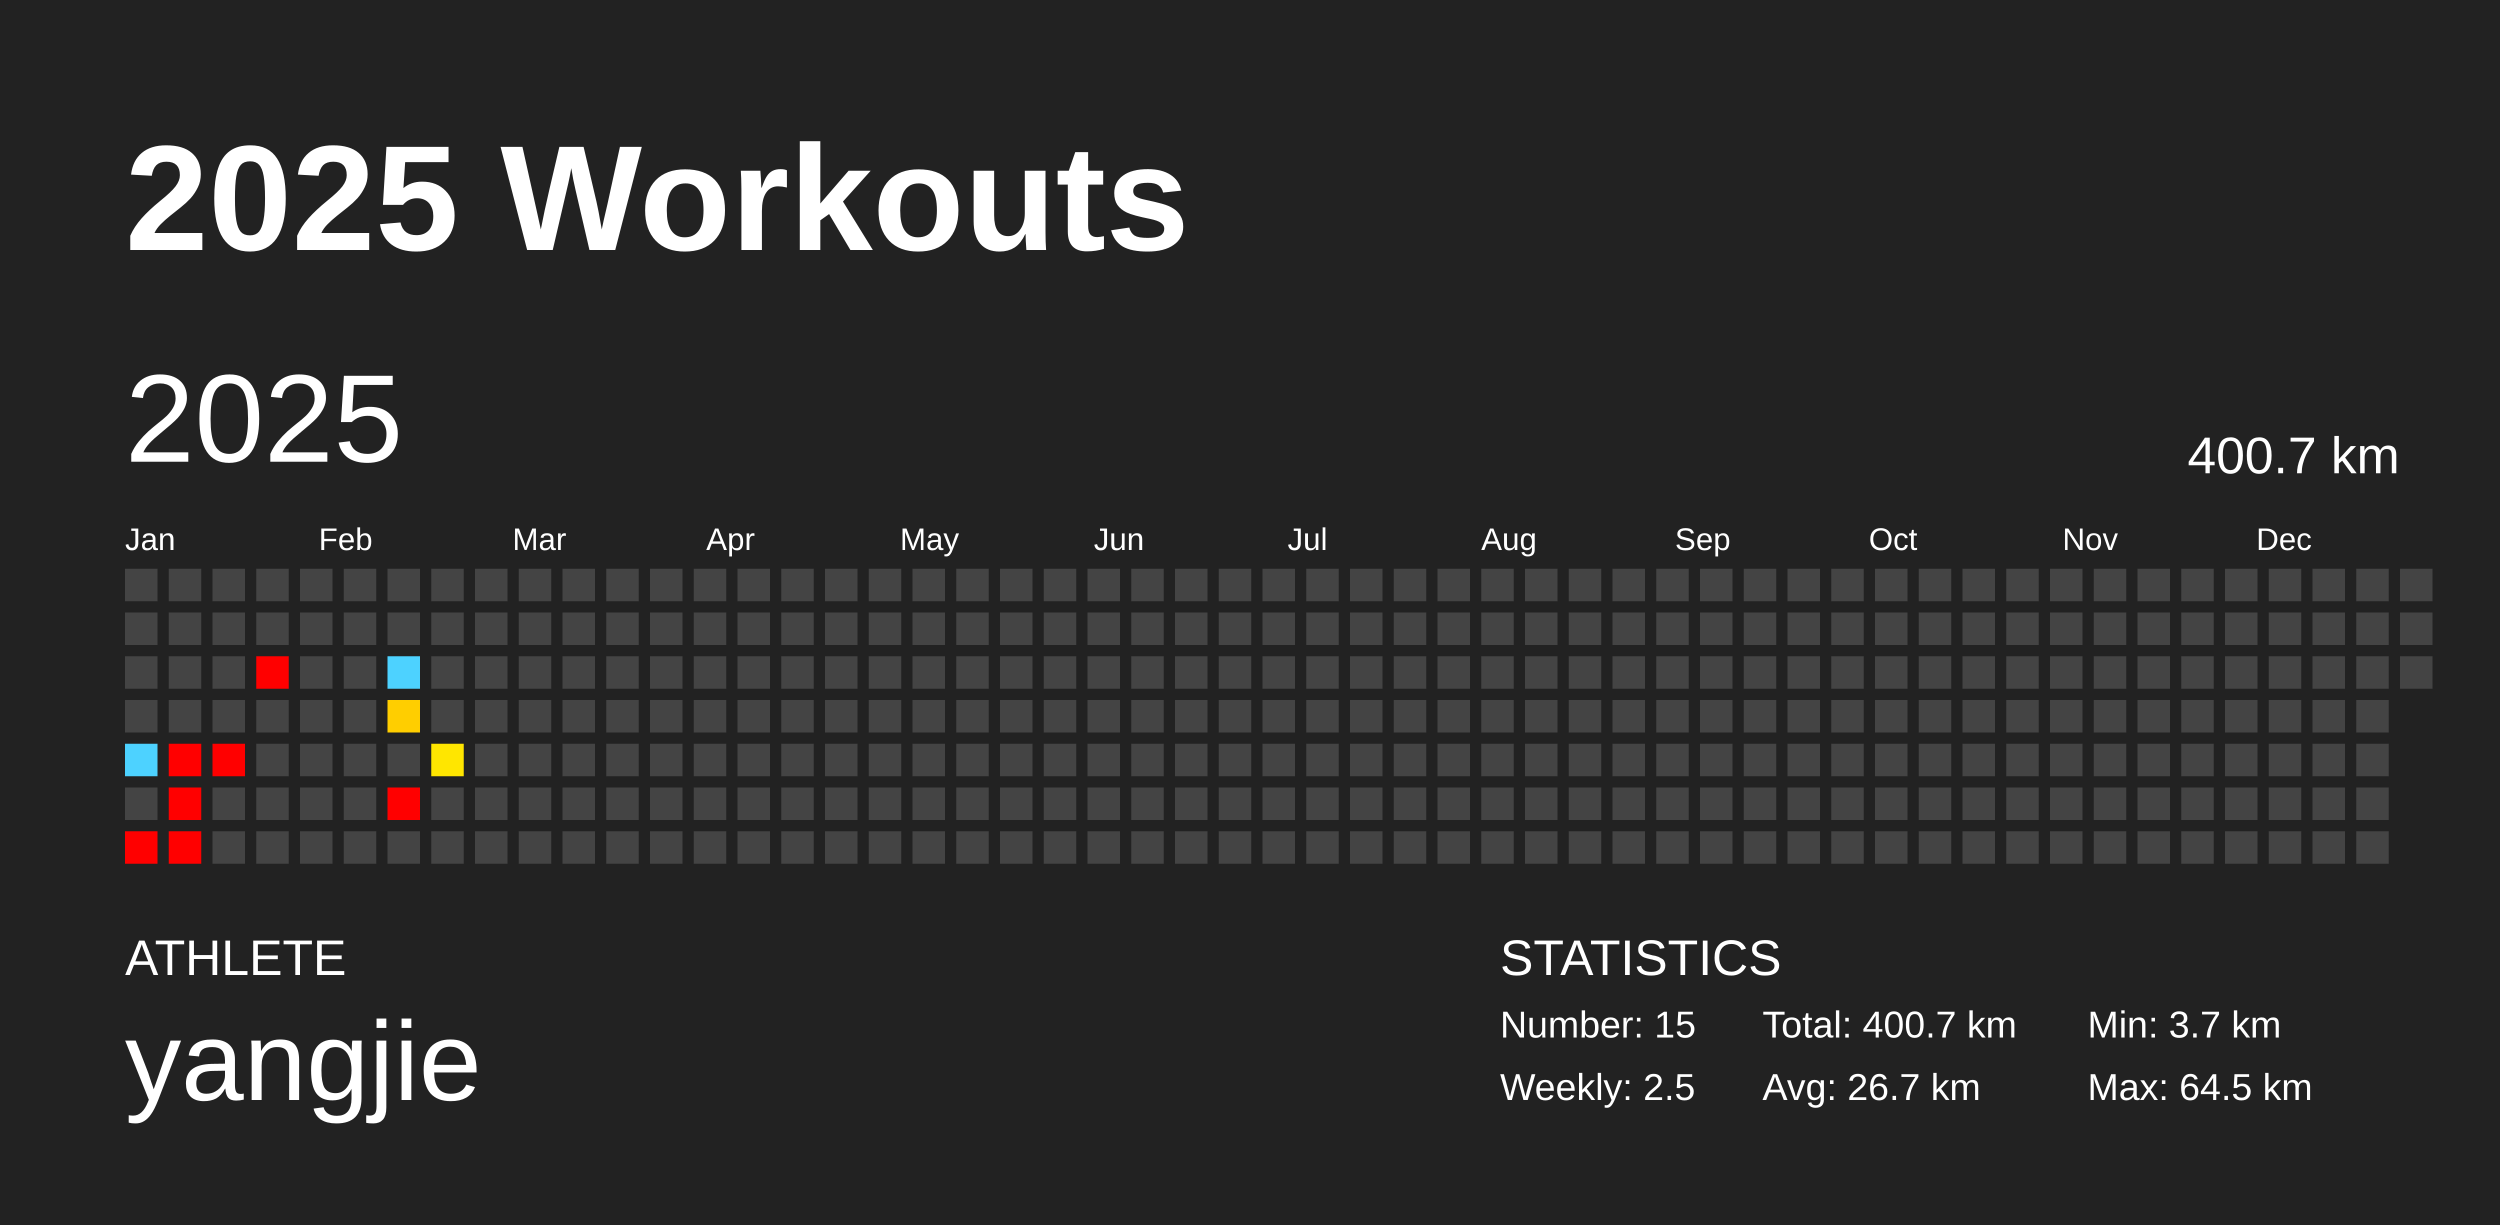
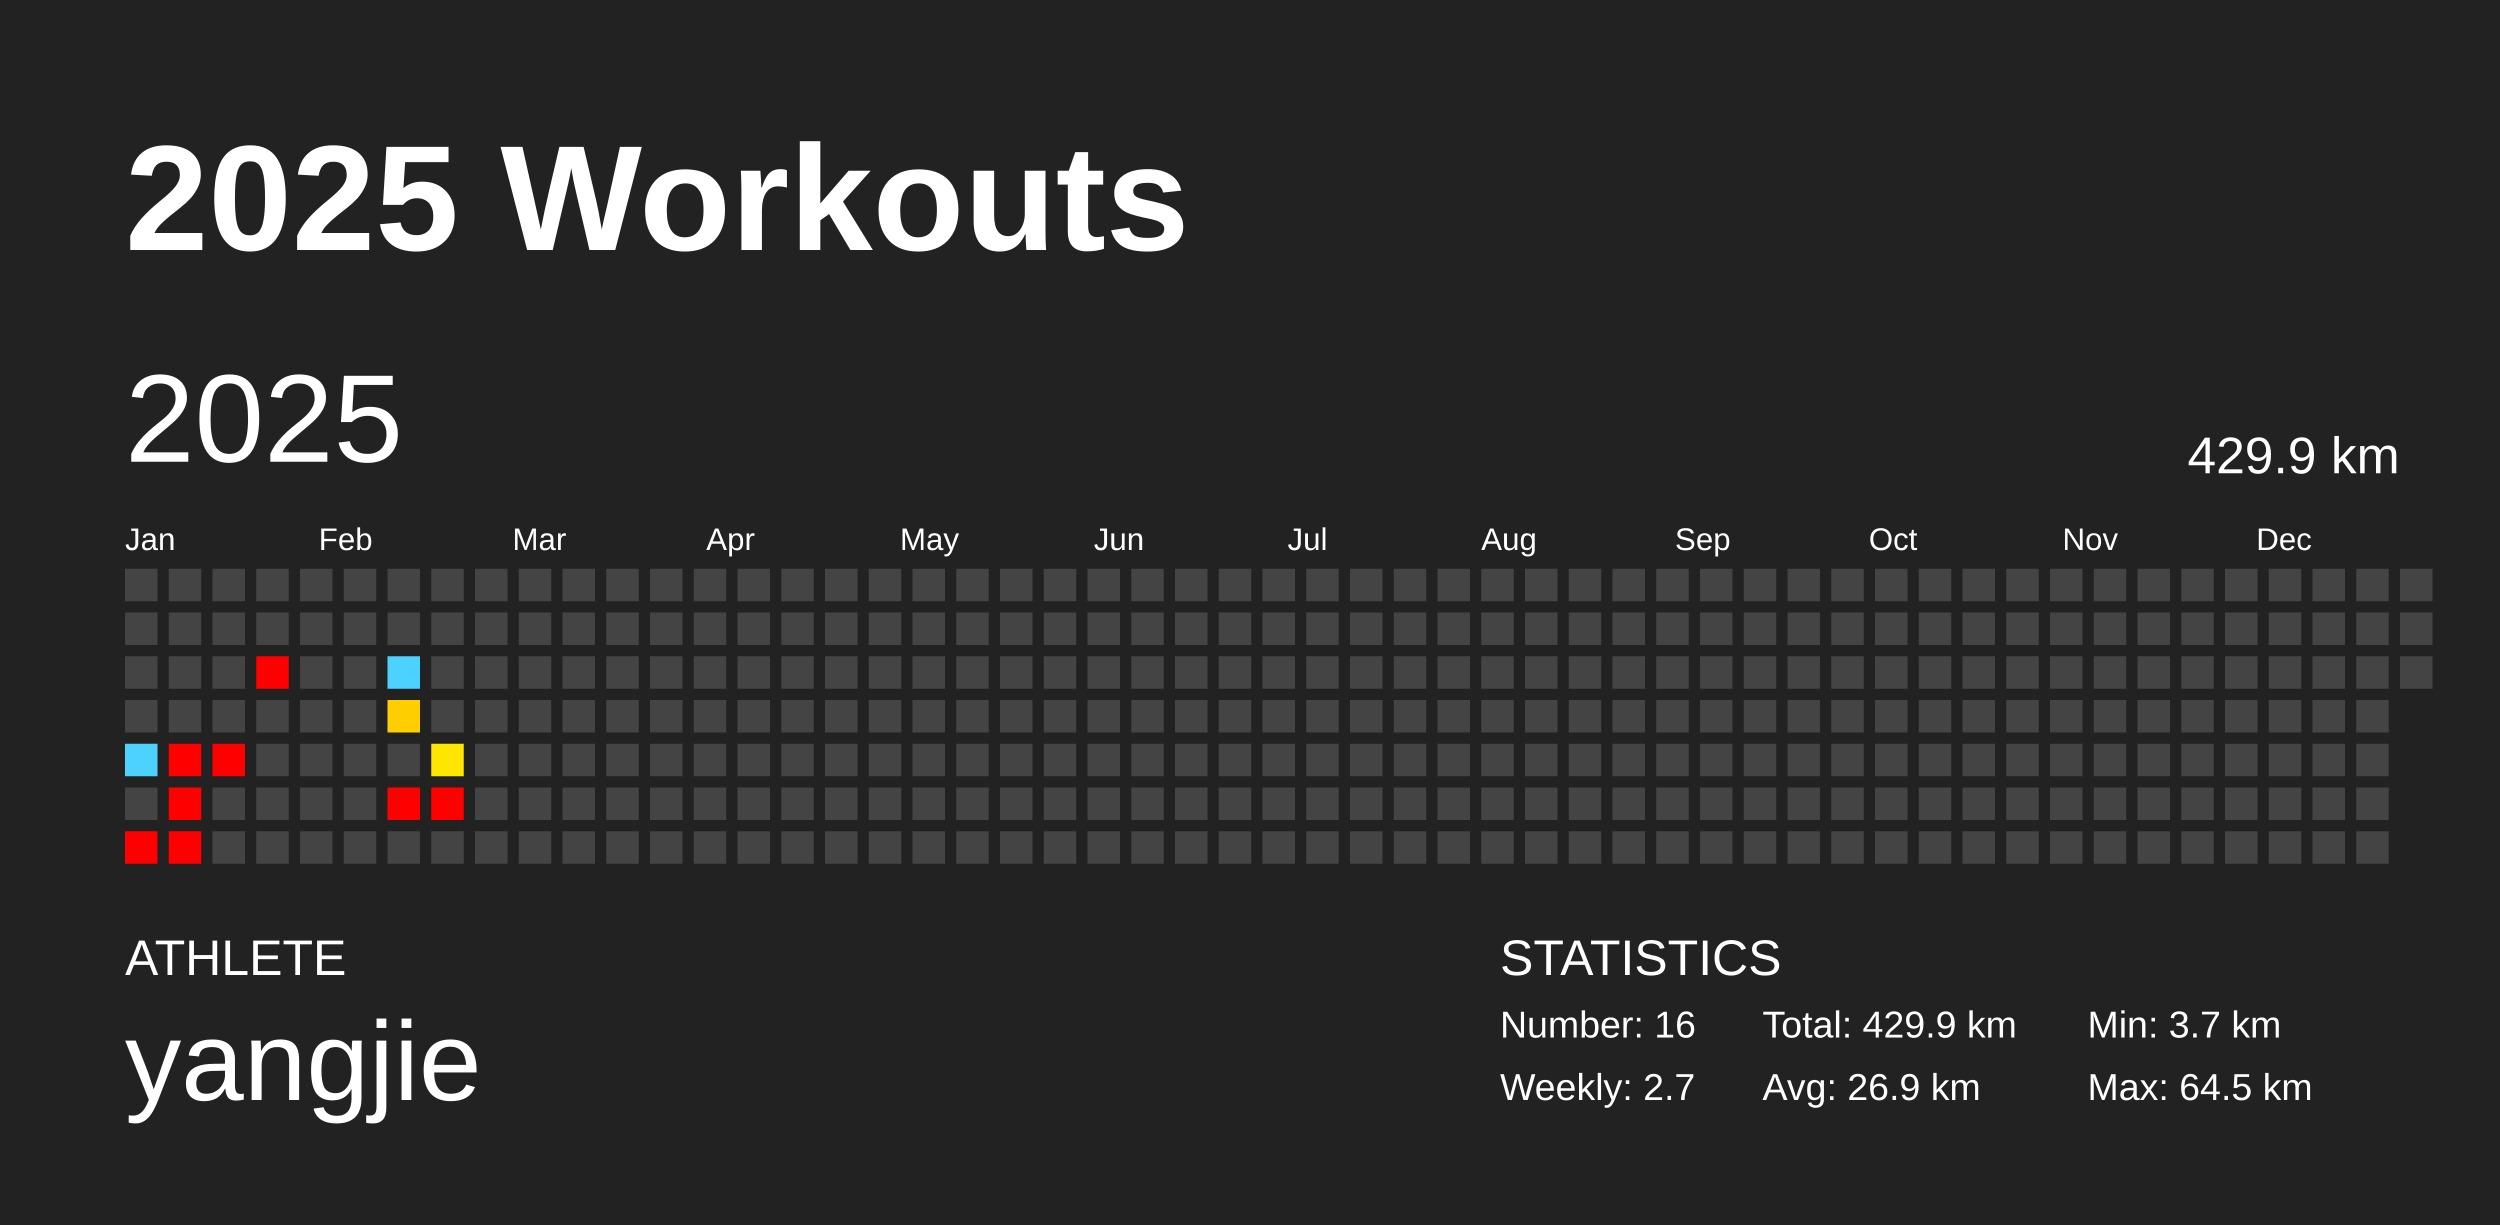
<svg xmlns="http://www.w3.org/2000/svg" baseProfile="full" height="98mm" version="1.1" viewBox="0,0,200,98" width="200mm">
  <defs />
  <rect fill="#222222" height="98" width="200" x="0" y="0" />
  <text fill="#FFFFFF" style="font-size:12px; font-family:Arial; font-weight:bold;" x="10" y="20">2025 Workouts</text>
  <text fill="#FFFFFF" style="font-size:4px; font-family:Arial" x="10" y="78">ATHLETE</text>
  <text fill="#FFFFFF" style="font-size:9px; font-family:Arial" x="10" y="88">yangjie</text>
  <text fill="#FFFFFF" style="font-size:4px; font-family:Arial" x="120" y="78">STATISTICS</text>
-   <text fill="#FFFFFF" style="font-size:3px; font-family:Arial" x="120" y="83">Number: 15</text>
-   <text fill="#FFFFFF" style="font-size:3px; font-family:Arial" x="120" y="88">Weekly: 2.5</text>
-   <text fill="#FFFFFF" style="font-size:3px; font-family:Arial" x="141" y="83">Total: 400.7 km</text>
-   <text fill="#FFFFFF" style="font-size:3px; font-family:Arial" x="141" y="88">Avg: 26.7 km</text>
+   <text fill="#FFFFFF" style="font-size:3px; font-family:Arial" x="120" y="83">Number: 16</text>
+   <text fill="#FFFFFF" style="font-size:3px; font-family:Arial" x="120" y="88">Weekly: 2.7</text>
+   <text fill="#FFFFFF" style="font-size:3px; font-family:Arial" x="141" y="83">Total: 429.9 km</text>
+   <text fill="#FFFFFF" style="font-size:3px; font-family:Arial" x="141" y="88">Avg: 26.9 km</text>
  <text fill="#FFFFFF" style="font-size:3px; font-family:Arial" x="167" y="83">Min: 3.7 km</text>
  <text fill="#FFFFFF" style="font-size:3px; font-family:Arial" x="167" y="88">Max: 64.5 km</text>
  <text dominant-baseline="hanging" fill="#FFFFFF" style="font-size:10.0px; font-family:Arial;" x="10" y="30">2025</text>
-   <text dominant-baseline="hanging" fill="#FFFFFF" style="font-size:4.125px; font-family:Arial;" x="175" y="35">400.7 km</text>
+   <text dominant-baseline="hanging" fill="#FFFFFF" style="font-size:4.125px; font-family:Arial;" x="175" y="35">429.9 km</text>
  <text fill="#FFFFFF" style="font-size:2.5px; font-family:Arial" x="10.0" y="44">Jan</text>
  <text fill="#FFFFFF" style="font-size:2.5px; font-family:Arial" x="25.5" y="44">Feb</text>
  <text fill="#FFFFFF" style="font-size:2.5px; font-family:Arial" x="41.0" y="44">Mar</text>
  <text fill="#FFFFFF" style="font-size:2.5px; font-family:Arial" x="56.5" y="44">Apr</text>
  <text fill="#FFFFFF" style="font-size:2.5px; font-family:Arial" x="72.0" y="44">May</text>
  <text fill="#FFFFFF" style="font-size:2.5px; font-family:Arial" x="87.5" y="44">Jun</text>
  <text fill="#FFFFFF" style="font-size:2.5px; font-family:Arial" x="103.0" y="44">Jul</text>
  <text fill="#FFFFFF" style="font-size:2.5px; font-family:Arial" x="118.5" y="44">Aug</text>
  <text fill="#FFFFFF" style="font-size:2.5px; font-family:Arial" x="134.0" y="44">Sep</text>
  <text fill="#FFFFFF" style="font-size:2.5px; font-family:Arial" x="149.5" y="44">Oct</text>
  <text fill="#FFFFFF" style="font-size:2.5px; font-family:Arial" x="165.0" y="44">Nov</text>
  <text fill="#FFFFFF" style="font-size:2.5px; font-family:Arial" x="180.5" y="44">Dec</text>
  <rect fill="#444444" height="2.6" width="2.6" x="10.0" y="45.5" />
  <rect fill="#444444" height="2.6" width="2.6" x="10.0" y="49.0" />
  <rect fill="#444444" height="2.6" width="2.6" x="10.0" y="52.5" />
  <rect fill="#444444" height="2.6" width="2.6" x="10.0" y="56.0" />
  <rect fill="#4dd2ff" height="2.6" width="2.6" x="10.0" y="59.5" />
  <rect fill="#444444" height="2.6" width="2.6" x="10.0" y="63.0" />
  <rect fill="red" height="2.6" width="2.6" x="10.0" y="66.5" />
  <rect fill="#444444" height="2.6" width="2.6" x="13.5" y="45.5" />
  <rect fill="#444444" height="2.6" width="2.6" x="13.5" y="49.0" />
  <rect fill="#444444" height="2.6" width="2.6" x="13.5" y="52.5" />
  <rect fill="#444444" height="2.6" width="2.6" x="13.5" y="56.0" />
  <rect fill="red" height="2.6" width="2.6" x="13.5" y="59.5" />
  <rect fill="red" height="2.6" width="2.6" x="13.5" y="63.0" />
  <rect fill="red" height="2.6" width="2.6" x="13.5" y="66.5" />
  <rect fill="#444444" height="2.6" width="2.6" x="17.0" y="45.5" />
  <rect fill="#444444" height="2.6" width="2.6" x="17.0" y="49.0" />
  <rect fill="#444444" height="2.6" width="2.6" x="17.0" y="52.5" />
  <rect fill="#444444" height="2.6" width="2.6" x="17.0" y="56.0" />
  <rect fill="red" height="2.6" width="2.6" x="17.0" y="59.5" />
  <rect fill="#444444" height="2.6" width="2.6" x="17.0" y="63.0" />
  <rect fill="#444444" height="2.6" width="2.6" x="17.0" y="66.5" />
  <rect fill="#444444" height="2.6" width="2.6" x="20.5" y="45.5" />
  <rect fill="#444444" height="2.6" width="2.6" x="20.5" y="49.0" />
  <rect fill="red" height="2.6" width="2.6" x="20.5" y="52.5" />
  <rect fill="#444444" height="2.6" width="2.6" x="20.5" y="56.0" />
  <rect fill="#444444" height="2.6" width="2.6" x="20.5" y="59.5" />
  <rect fill="#444444" height="2.6" width="2.6" x="20.5" y="63.0" />
  <rect fill="#444444" height="2.6" width="2.6" x="20.5" y="66.5" />
  <rect fill="#444444" height="2.6" width="2.6" x="24.0" y="45.5" />
  <rect fill="#444444" height="2.6" width="2.6" x="24.0" y="49.0" />
  <rect fill="#444444" height="2.6" width="2.6" x="24.0" y="52.5" />
  <rect fill="#444444" height="2.6" width="2.6" x="24.0" y="56.0" />
  <rect fill="#444444" height="2.6" width="2.6" x="24.0" y="59.5" />
  <rect fill="#444444" height="2.6" width="2.6" x="24.0" y="63.0" />
  <rect fill="#444444" height="2.6" width="2.6" x="24.0" y="66.5" />
  <rect fill="#444444" height="2.6" width="2.6" x="27.5" y="45.5" />
  <rect fill="#444444" height="2.6" width="2.6" x="27.5" y="49.0" />
  <rect fill="#444444" height="2.6" width="2.6" x="27.5" y="52.5" />
  <rect fill="#444444" height="2.6" width="2.6" x="27.5" y="56.0" />
  <rect fill="#444444" height="2.6" width="2.6" x="27.5" y="59.5" />
  <rect fill="#444444" height="2.6" width="2.6" x="27.5" y="63.0" />
  <rect fill="#444444" height="2.6" width="2.6" x="27.5" y="66.5" />
  <rect fill="#444444" height="2.6" width="2.6" x="31.0" y="45.5" />
  <rect fill="#444444" height="2.6" width="2.6" x="31.0" y="49.0" />
  <rect fill="#4dd2ff" height="2.6" width="2.6" x="31.0" y="52.5" />
  <rect fill="#ffce00" height="2.6" width="2.6" x="31.0" y="56.0" />
  <rect fill="#444444" height="2.6" width="2.6" x="31.0" y="59.5" />
  <rect fill="red" height="2.6" width="2.6" x="31.0" y="63.0" />
  <rect fill="#444444" height="2.6" width="2.6" x="31.0" y="66.5" />
  <rect fill="#444444" height="2.6" width="2.6" x="34.5" y="45.5" />
  <rect fill="#444444" height="2.6" width="2.6" x="34.5" y="49.0" />
  <rect fill="#444444" height="2.6" width="2.6" x="34.5" y="52.5" />
  <rect fill="#444444" height="2.6" width="2.6" x="34.5" y="56.0" />
  <rect fill="#ffe600" height="2.6" width="2.6" x="34.5" y="59.5" />
-   <rect fill="#444444" height="2.6" width="2.6" x="34.5" y="63.0" />
+   <rect fill="red" height="2.6" width="2.6" x="34.5" y="63.0" />
  <rect fill="#444444" height="2.6" width="2.6" x="34.5" y="66.5" />
  <rect fill="#444444" height="2.6" width="2.6" x="38.0" y="45.5" />
  <rect fill="#444444" height="2.6" width="2.6" x="38.0" y="49.0" />
  <rect fill="#444444" height="2.6" width="2.6" x="38.0" y="52.5" />
  <rect fill="#444444" height="2.6" width="2.6" x="38.0" y="56.0" />
  <rect fill="#444444" height="2.6" width="2.6" x="38.0" y="59.5" />
  <rect fill="#444444" height="2.6" width="2.6" x="38.0" y="63.0" />
  <rect fill="#444444" height="2.6" width="2.6" x="38.0" y="66.5" />
  <rect fill="#444444" height="2.6" width="2.6" x="41.5" y="45.5" />
  <rect fill="#444444" height="2.6" width="2.6" x="41.5" y="49.0" />
  <rect fill="#444444" height="2.6" width="2.6" x="41.5" y="52.5" />
  <rect fill="#444444" height="2.6" width="2.6" x="41.5" y="56.0" />
  <rect fill="#444444" height="2.6" width="2.6" x="41.5" y="59.5" />
  <rect fill="#444444" height="2.6" width="2.6" x="41.5" y="63.0" />
  <rect fill="#444444" height="2.6" width="2.6" x="41.5" y="66.5" />
  <rect fill="#444444" height="2.6" width="2.6" x="45.0" y="45.5" />
  <rect fill="#444444" height="2.6" width="2.6" x="45.0" y="49.0" />
  <rect fill="#444444" height="2.6" width="2.6" x="45.0" y="52.5" />
  <rect fill="#444444" height="2.6" width="2.6" x="45.0" y="56.0" />
  <rect fill="#444444" height="2.6" width="2.6" x="45.0" y="59.5" />
  <rect fill="#444444" height="2.6" width="2.6" x="45.0" y="63.0" />
  <rect fill="#444444" height="2.6" width="2.6" x="45.0" y="66.5" />
  <rect fill="#444444" height="2.6" width="2.6" x="48.5" y="45.5" />
  <rect fill="#444444" height="2.6" width="2.6" x="48.5" y="49.0" />
  <rect fill="#444444" height="2.6" width="2.6" x="48.5" y="52.5" />
  <rect fill="#444444" height="2.6" width="2.6" x="48.5" y="56.0" />
  <rect fill="#444444" height="2.6" width="2.6" x="48.5" y="59.5" />
  <rect fill="#444444" height="2.6" width="2.6" x="48.5" y="63.0" />
  <rect fill="#444444" height="2.6" width="2.6" x="48.5" y="66.5" />
  <rect fill="#444444" height="2.6" width="2.6" x="52.0" y="45.5" />
  <rect fill="#444444" height="2.6" width="2.6" x="52.0" y="49.0" />
  <rect fill="#444444" height="2.6" width="2.6" x="52.0" y="52.5" />
  <rect fill="#444444" height="2.6" width="2.6" x="52.0" y="56.0" />
  <rect fill="#444444" height="2.6" width="2.6" x="52.0" y="59.5" />
  <rect fill="#444444" height="2.6" width="2.6" x="52.0" y="63.0" />
  <rect fill="#444444" height="2.6" width="2.6" x="52.0" y="66.5" />
  <rect fill="#444444" height="2.6" width="2.6" x="55.5" y="45.5" />
  <rect fill="#444444" height="2.6" width="2.6" x="55.5" y="49.0" />
  <rect fill="#444444" height="2.6" width="2.6" x="55.5" y="52.5" />
  <rect fill="#444444" height="2.6" width="2.6" x="55.5" y="56.0" />
  <rect fill="#444444" height="2.6" width="2.6" x="55.5" y="59.5" />
  <rect fill="#444444" height="2.6" width="2.6" x="55.5" y="63.0" />
  <rect fill="#444444" height="2.6" width="2.6" x="55.5" y="66.5" />
  <rect fill="#444444" height="2.6" width="2.6" x="59.0" y="45.5" />
  <rect fill="#444444" height="2.6" width="2.6" x="59.0" y="49.0" />
  <rect fill="#444444" height="2.6" width="2.6" x="59.0" y="52.5" />
  <rect fill="#444444" height="2.6" width="2.6" x="59.0" y="56.0" />
  <rect fill="#444444" height="2.6" width="2.6" x="59.0" y="59.5" />
  <rect fill="#444444" height="2.6" width="2.6" x="59.0" y="63.0" />
  <rect fill="#444444" height="2.6" width="2.6" x="59.0" y="66.5" />
  <rect fill="#444444" height="2.6" width="2.6" x="62.5" y="45.5" />
  <rect fill="#444444" height="2.6" width="2.6" x="62.5" y="49.0" />
  <rect fill="#444444" height="2.6" width="2.6" x="62.5" y="52.5" />
  <rect fill="#444444" height="2.6" width="2.6" x="62.5" y="56.0" />
  <rect fill="#444444" height="2.6" width="2.6" x="62.5" y="59.5" />
  <rect fill="#444444" height="2.6" width="2.6" x="62.5" y="63.0" />
  <rect fill="#444444" height="2.6" width="2.6" x="62.5" y="66.5" />
  <rect fill="#444444" height="2.6" width="2.6" x="66.0" y="45.5" />
  <rect fill="#444444" height="2.6" width="2.6" x="66.0" y="49.0" />
  <rect fill="#444444" height="2.6" width="2.6" x="66.0" y="52.5" />
  <rect fill="#444444" height="2.6" width="2.6" x="66.0" y="56.0" />
  <rect fill="#444444" height="2.6" width="2.6" x="66.0" y="59.5" />
  <rect fill="#444444" height="2.6" width="2.6" x="66.0" y="63.0" />
  <rect fill="#444444" height="2.6" width="2.6" x="66.0" y="66.5" />
  <rect fill="#444444" height="2.6" width="2.6" x="69.5" y="45.5" />
  <rect fill="#444444" height="2.6" width="2.6" x="69.5" y="49.0" />
  <rect fill="#444444" height="2.6" width="2.6" x="69.5" y="52.5" />
  <rect fill="#444444" height="2.6" width="2.6" x="69.5" y="56.0" />
  <rect fill="#444444" height="2.6" width="2.6" x="69.5" y="59.5" />
  <rect fill="#444444" height="2.6" width="2.6" x="69.5" y="63.0" />
  <rect fill="#444444" height="2.6" width="2.6" x="69.5" y="66.5" />
  <rect fill="#444444" height="2.6" width="2.6" x="73.0" y="45.5" />
  <rect fill="#444444" height="2.6" width="2.6" x="73.0" y="49.0" />
  <rect fill="#444444" height="2.6" width="2.6" x="73.0" y="52.5" />
  <rect fill="#444444" height="2.6" width="2.6" x="73.0" y="56.0" />
  <rect fill="#444444" height="2.6" width="2.6" x="73.0" y="59.5" />
  <rect fill="#444444" height="2.6" width="2.6" x="73.0" y="63.0" />
  <rect fill="#444444" height="2.6" width="2.6" x="73.0" y="66.5" />
  <rect fill="#444444" height="2.6" width="2.6" x="76.5" y="45.5" />
  <rect fill="#444444" height="2.6" width="2.6" x="76.5" y="49.0" />
  <rect fill="#444444" height="2.6" width="2.6" x="76.5" y="52.5" />
  <rect fill="#444444" height="2.6" width="2.6" x="76.5" y="56.0" />
  <rect fill="#444444" height="2.6" width="2.6" x="76.5" y="59.5" />
  <rect fill="#444444" height="2.6" width="2.6" x="76.5" y="63.0" />
  <rect fill="#444444" height="2.6" width="2.6" x="76.5" y="66.5" />
  <rect fill="#444444" height="2.6" width="2.6" x="80.0" y="45.5" />
  <rect fill="#444444" height="2.6" width="2.6" x="80.0" y="49.0" />
  <rect fill="#444444" height="2.6" width="2.6" x="80.0" y="52.5" />
  <rect fill="#444444" height="2.6" width="2.6" x="80.0" y="56.0" />
  <rect fill="#444444" height="2.6" width="2.6" x="80.0" y="59.5" />
  <rect fill="#444444" height="2.6" width="2.6" x="80.0" y="63.0" />
  <rect fill="#444444" height="2.6" width="2.6" x="80.0" y="66.5" />
  <rect fill="#444444" height="2.6" width="2.6" x="83.5" y="45.5" />
  <rect fill="#444444" height="2.6" width="2.6" x="83.5" y="49.0" />
  <rect fill="#444444" height="2.6" width="2.6" x="83.5" y="52.5" />
  <rect fill="#444444" height="2.6" width="2.6" x="83.5" y="56.0" />
  <rect fill="#444444" height="2.6" width="2.6" x="83.5" y="59.5" />
  <rect fill="#444444" height="2.6" width="2.6" x="83.5" y="63.0" />
  <rect fill="#444444" height="2.6" width="2.6" x="83.5" y="66.5" />
  <rect fill="#444444" height="2.6" width="2.6" x="87.0" y="45.5" />
  <rect fill="#444444" height="2.6" width="2.6" x="87.0" y="49.0" />
  <rect fill="#444444" height="2.6" width="2.6" x="87.0" y="52.5" />
  <rect fill="#444444" height="2.6" width="2.6" x="87.0" y="56.0" />
  <rect fill="#444444" height="2.6" width="2.6" x="87.0" y="59.5" />
  <rect fill="#444444" height="2.6" width="2.6" x="87.0" y="63.0" />
  <rect fill="#444444" height="2.6" width="2.6" x="87.0" y="66.5" />
  <rect fill="#444444" height="2.6" width="2.6" x="90.5" y="45.5" />
  <rect fill="#444444" height="2.6" width="2.6" x="90.5" y="49.0" />
  <rect fill="#444444" height="2.6" width="2.6" x="90.5" y="52.5" />
  <rect fill="#444444" height="2.6" width="2.6" x="90.5" y="56.0" />
  <rect fill="#444444" height="2.6" width="2.6" x="90.5" y="59.5" />
  <rect fill="#444444" height="2.6" width="2.6" x="90.5" y="63.0" />
  <rect fill="#444444" height="2.6" width="2.6" x="90.5" y="66.5" />
  <rect fill="#444444" height="2.6" width="2.6" x="94.0" y="45.5" />
  <rect fill="#444444" height="2.6" width="2.6" x="94.0" y="49.0" />
  <rect fill="#444444" height="2.6" width="2.6" x="94.0" y="52.5" />
  <rect fill="#444444" height="2.6" width="2.6" x="94.0" y="56.0" />
  <rect fill="#444444" height="2.6" width="2.6" x="94.0" y="59.5" />
  <rect fill="#444444" height="2.6" width="2.6" x="94.0" y="63.0" />
  <rect fill="#444444" height="2.6" width="2.6" x="94.0" y="66.5" />
  <rect fill="#444444" height="2.6" width="2.6" x="97.5" y="45.5" />
  <rect fill="#444444" height="2.6" width="2.6" x="97.5" y="49.0" />
  <rect fill="#444444" height="2.6" width="2.6" x="97.5" y="52.5" />
  <rect fill="#444444" height="2.6" width="2.6" x="97.5" y="56.0" />
  <rect fill="#444444" height="2.6" width="2.6" x="97.5" y="59.5" />
  <rect fill="#444444" height="2.6" width="2.6" x="97.5" y="63.0" />
  <rect fill="#444444" height="2.6" width="2.6" x="97.5" y="66.5" />
  <rect fill="#444444" height="2.6" width="2.6" x="101.0" y="45.5" />
  <rect fill="#444444" height="2.6" width="2.6" x="101.0" y="49.0" />
  <rect fill="#444444" height="2.6" width="2.6" x="101.0" y="52.5" />
  <rect fill="#444444" height="2.6" width="2.6" x="101.0" y="56.0" />
  <rect fill="#444444" height="2.6" width="2.6" x="101.0" y="59.5" />
  <rect fill="#444444" height="2.6" width="2.6" x="101.0" y="63.0" />
  <rect fill="#444444" height="2.6" width="2.6" x="101.0" y="66.5" />
  <rect fill="#444444" height="2.6" width="2.6" x="104.5" y="45.5" />
  <rect fill="#444444" height="2.6" width="2.6" x="104.5" y="49.0" />
  <rect fill="#444444" height="2.6" width="2.6" x="104.5" y="52.5" />
  <rect fill="#444444" height="2.6" width="2.6" x="104.5" y="56.0" />
  <rect fill="#444444" height="2.6" width="2.6" x="104.5" y="59.5" />
  <rect fill="#444444" height="2.6" width="2.6" x="104.5" y="63.0" />
  <rect fill="#444444" height="2.6" width="2.6" x="104.5" y="66.5" />
  <rect fill="#444444" height="2.6" width="2.6" x="108.0" y="45.5" />
  <rect fill="#444444" height="2.6" width="2.6" x="108.0" y="49.0" />
  <rect fill="#444444" height="2.6" width="2.6" x="108.0" y="52.5" />
  <rect fill="#444444" height="2.6" width="2.6" x="108.0" y="56.0" />
  <rect fill="#444444" height="2.6" width="2.6" x="108.0" y="59.5" />
  <rect fill="#444444" height="2.6" width="2.6" x="108.0" y="63.0" />
  <rect fill="#444444" height="2.6" width="2.6" x="108.0" y="66.5" />
  <rect fill="#444444" height="2.6" width="2.6" x="111.5" y="45.5" />
  <rect fill="#444444" height="2.6" width="2.6" x="111.5" y="49.0" />
  <rect fill="#444444" height="2.6" width="2.6" x="111.5" y="52.5" />
  <rect fill="#444444" height="2.6" width="2.6" x="111.5" y="56.0" />
  <rect fill="#444444" height="2.6" width="2.6" x="111.5" y="59.5" />
  <rect fill="#444444" height="2.6" width="2.6" x="111.5" y="63.0" />
  <rect fill="#444444" height="2.6" width="2.6" x="111.5" y="66.5" />
  <rect fill="#444444" height="2.6" width="2.6" x="115.0" y="45.5" />
  <rect fill="#444444" height="2.6" width="2.6" x="115.0" y="49.0" />
  <rect fill="#444444" height="2.6" width="2.6" x="115.0" y="52.5" />
  <rect fill="#444444" height="2.6" width="2.6" x="115.0" y="56.0" />
  <rect fill="#444444" height="2.6" width="2.6" x="115.0" y="59.5" />
  <rect fill="#444444" height="2.6" width="2.6" x="115.0" y="63.0" />
  <rect fill="#444444" height="2.6" width="2.6" x="115.0" y="66.5" />
  <rect fill="#444444" height="2.6" width="2.6" x="118.5" y="45.5" />
  <rect fill="#444444" height="2.6" width="2.6" x="118.5" y="49.0" />
  <rect fill="#444444" height="2.6" width="2.6" x="118.5" y="52.5" />
  <rect fill="#444444" height="2.6" width="2.6" x="118.5" y="56.0" />
  <rect fill="#444444" height="2.6" width="2.6" x="118.5" y="59.5" />
  <rect fill="#444444" height="2.6" width="2.6" x="118.5" y="63.0" />
  <rect fill="#444444" height="2.6" width="2.6" x="118.5" y="66.5" />
  <rect fill="#444444" height="2.6" width="2.6" x="122.0" y="45.5" />
  <rect fill="#444444" height="2.6" width="2.6" x="122.0" y="49.0" />
  <rect fill="#444444" height="2.6" width="2.6" x="122.0" y="52.5" />
  <rect fill="#444444" height="2.6" width="2.6" x="122.0" y="56.0" />
  <rect fill="#444444" height="2.6" width="2.6" x="122.0" y="59.5" />
  <rect fill="#444444" height="2.6" width="2.6" x="122.0" y="63.0" />
  <rect fill="#444444" height="2.6" width="2.6" x="122.0" y="66.5" />
  <rect fill="#444444" height="2.6" width="2.6" x="125.5" y="45.5" />
  <rect fill="#444444" height="2.6" width="2.6" x="125.5" y="49.0" />
  <rect fill="#444444" height="2.6" width="2.6" x="125.5" y="52.5" />
  <rect fill="#444444" height="2.6" width="2.6" x="125.5" y="56.0" />
  <rect fill="#444444" height="2.6" width="2.6" x="125.5" y="59.5" />
  <rect fill="#444444" height="2.6" width="2.6" x="125.5" y="63.0" />
  <rect fill="#444444" height="2.6" width="2.6" x="125.5" y="66.5" />
  <rect fill="#444444" height="2.6" width="2.6" x="129.0" y="45.5" />
  <rect fill="#444444" height="2.6" width="2.6" x="129.0" y="49.0" />
  <rect fill="#444444" height="2.6" width="2.6" x="129.0" y="52.5" />
  <rect fill="#444444" height="2.6" width="2.6" x="129.0" y="56.0" />
  <rect fill="#444444" height="2.6" width="2.6" x="129.0" y="59.5" />
  <rect fill="#444444" height="2.6" width="2.6" x="129.0" y="63.0" />
  <rect fill="#444444" height="2.6" width="2.6" x="129.0" y="66.5" />
  <rect fill="#444444" height="2.6" width="2.6" x="132.5" y="45.5" />
  <rect fill="#444444" height="2.6" width="2.6" x="132.5" y="49.0" />
  <rect fill="#444444" height="2.6" width="2.6" x="132.5" y="52.5" />
  <rect fill="#444444" height="2.6" width="2.6" x="132.5" y="56.0" />
  <rect fill="#444444" height="2.6" width="2.6" x="132.5" y="59.5" />
  <rect fill="#444444" height="2.6" width="2.6" x="132.5" y="63.0" />
  <rect fill="#444444" height="2.6" width="2.6" x="132.5" y="66.5" />
  <rect fill="#444444" height="2.6" width="2.6" x="136.0" y="45.5" />
  <rect fill="#444444" height="2.6" width="2.6" x="136.0" y="49.0" />
  <rect fill="#444444" height="2.6" width="2.6" x="136.0" y="52.5" />
  <rect fill="#444444" height="2.6" width="2.6" x="136.0" y="56.0" />
  <rect fill="#444444" height="2.6" width="2.6" x="136.0" y="59.5" />
  <rect fill="#444444" height="2.6" width="2.6" x="136.0" y="63.0" />
  <rect fill="#444444" height="2.6" width="2.6" x="136.0" y="66.5" />
  <rect fill="#444444" height="2.6" width="2.6" x="139.5" y="45.5" />
  <rect fill="#444444" height="2.6" width="2.6" x="139.5" y="49.0" />
  <rect fill="#444444" height="2.6" width="2.6" x="139.5" y="52.5" />
  <rect fill="#444444" height="2.6" width="2.6" x="139.5" y="56.0" />
  <rect fill="#444444" height="2.6" width="2.6" x="139.5" y="59.5" />
  <rect fill="#444444" height="2.6" width="2.6" x="139.5" y="63.0" />
  <rect fill="#444444" height="2.6" width="2.6" x="139.5" y="66.5" />
  <rect fill="#444444" height="2.6" width="2.6" x="143.0" y="45.5" />
  <rect fill="#444444" height="2.6" width="2.6" x="143.0" y="49.0" />
  <rect fill="#444444" height="2.6" width="2.6" x="143.0" y="52.5" />
  <rect fill="#444444" height="2.6" width="2.6" x="143.0" y="56.0" />
  <rect fill="#444444" height="2.6" width="2.6" x="143.0" y="59.5" />
  <rect fill="#444444" height="2.6" width="2.6" x="143.0" y="63.0" />
  <rect fill="#444444" height="2.6" width="2.6" x="143.0" y="66.5" />
  <rect fill="#444444" height="2.6" width="2.6" x="146.5" y="45.5" />
  <rect fill="#444444" height="2.6" width="2.6" x="146.5" y="49.0" />
  <rect fill="#444444" height="2.6" width="2.6" x="146.5" y="52.5" />
  <rect fill="#444444" height="2.6" width="2.6" x="146.5" y="56.0" />
  <rect fill="#444444" height="2.6" width="2.6" x="146.5" y="59.5" />
  <rect fill="#444444" height="2.6" width="2.6" x="146.5" y="63.0" />
  <rect fill="#444444" height="2.6" width="2.6" x="146.5" y="66.5" />
  <rect fill="#444444" height="2.6" width="2.6" x="150.0" y="45.5" />
  <rect fill="#444444" height="2.6" width="2.6" x="150.0" y="49.0" />
  <rect fill="#444444" height="2.6" width="2.6" x="150.0" y="52.5" />
  <rect fill="#444444" height="2.6" width="2.6" x="150.0" y="56.0" />
  <rect fill="#444444" height="2.6" width="2.6" x="150.0" y="59.5" />
  <rect fill="#444444" height="2.6" width="2.6" x="150.0" y="63.0" />
  <rect fill="#444444" height="2.6" width="2.6" x="150.0" y="66.5" />
  <rect fill="#444444" height="2.6" width="2.6" x="153.5" y="45.5" />
  <rect fill="#444444" height="2.6" width="2.6" x="153.5" y="49.0" />
  <rect fill="#444444" height="2.6" width="2.6" x="153.5" y="52.5" />
  <rect fill="#444444" height="2.6" width="2.6" x="153.5" y="56.0" />
  <rect fill="#444444" height="2.6" width="2.6" x="153.5" y="59.5" />
  <rect fill="#444444" height="2.6" width="2.6" x="153.5" y="63.0" />
  <rect fill="#444444" height="2.6" width="2.6" x="153.5" y="66.5" />
  <rect fill="#444444" height="2.6" width="2.6" x="157.0" y="45.5" />
  <rect fill="#444444" height="2.6" width="2.6" x="157.0" y="49.0" />
  <rect fill="#444444" height="2.6" width="2.6" x="157.0" y="52.5" />
  <rect fill="#444444" height="2.6" width="2.6" x="157.0" y="56.0" />
  <rect fill="#444444" height="2.6" width="2.6" x="157.0" y="59.5" />
  <rect fill="#444444" height="2.6" width="2.6" x="157.0" y="63.0" />
  <rect fill="#444444" height="2.6" width="2.6" x="157.0" y="66.5" />
  <rect fill="#444444" height="2.6" width="2.6" x="160.5" y="45.5" />
  <rect fill="#444444" height="2.6" width="2.6" x="160.5" y="49.0" />
  <rect fill="#444444" height="2.6" width="2.6" x="160.5" y="52.5" />
  <rect fill="#444444" height="2.6" width="2.6" x="160.5" y="56.0" />
  <rect fill="#444444" height="2.6" width="2.6" x="160.5" y="59.5" />
  <rect fill="#444444" height="2.6" width="2.6" x="160.5" y="63.0" />
  <rect fill="#444444" height="2.6" width="2.6" x="160.5" y="66.5" />
  <rect fill="#444444" height="2.6" width="2.6" x="164.0" y="45.5" />
  <rect fill="#444444" height="2.6" width="2.6" x="164.0" y="49.0" />
  <rect fill="#444444" height="2.6" width="2.6" x="164.0" y="52.5" />
  <rect fill="#444444" height="2.6" width="2.6" x="164.0" y="56.0" />
  <rect fill="#444444" height="2.6" width="2.6" x="164.0" y="59.5" />
  <rect fill="#444444" height="2.6" width="2.6" x="164.0" y="63.0" />
  <rect fill="#444444" height="2.6" width="2.6" x="164.0" y="66.5" />
  <rect fill="#444444" height="2.6" width="2.6" x="167.5" y="45.5" />
  <rect fill="#444444" height="2.6" width="2.6" x="167.5" y="49.0" />
  <rect fill="#444444" height="2.6" width="2.6" x="167.5" y="52.5" />
  <rect fill="#444444" height="2.6" width="2.6" x="167.5" y="56.0" />
  <rect fill="#444444" height="2.6" width="2.6" x="167.5" y="59.5" />
  <rect fill="#444444" height="2.6" width="2.6" x="167.5" y="63.0" />
  <rect fill="#444444" height="2.6" width="2.6" x="167.5" y="66.5" />
  <rect fill="#444444" height="2.6" width="2.6" x="171.0" y="45.5" />
  <rect fill="#444444" height="2.6" width="2.6" x="171.0" y="49.0" />
  <rect fill="#444444" height="2.6" width="2.6" x="171.0" y="52.5" />
  <rect fill="#444444" height="2.6" width="2.6" x="171.0" y="56.0" />
  <rect fill="#444444" height="2.6" width="2.6" x="171.0" y="59.5" />
  <rect fill="#444444" height="2.6" width="2.6" x="171.0" y="63.0" />
  <rect fill="#444444" height="2.6" width="2.6" x="171.0" y="66.5" />
  <rect fill="#444444" height="2.6" width="2.6" x="174.5" y="45.5" />
  <rect fill="#444444" height="2.6" width="2.6" x="174.5" y="49.0" />
  <rect fill="#444444" height="2.6" width="2.6" x="174.5" y="52.5" />
  <rect fill="#444444" height="2.6" width="2.6" x="174.5" y="56.0" />
  <rect fill="#444444" height="2.6" width="2.6" x="174.5" y="59.5" />
  <rect fill="#444444" height="2.6" width="2.6" x="174.5" y="63.0" />
  <rect fill="#444444" height="2.6" width="2.6" x="174.5" y="66.5" />
  <rect fill="#444444" height="2.6" width="2.6" x="178.0" y="45.5" />
  <rect fill="#444444" height="2.6" width="2.6" x="178.0" y="49.0" />
  <rect fill="#444444" height="2.6" width="2.6" x="178.0" y="52.5" />
  <rect fill="#444444" height="2.6" width="2.6" x="178.0" y="56.0" />
  <rect fill="#444444" height="2.6" width="2.6" x="178.0" y="59.5" />
  <rect fill="#444444" height="2.6" width="2.6" x="178.0" y="63.0" />
  <rect fill="#444444" height="2.6" width="2.6" x="178.0" y="66.5" />
  <rect fill="#444444" height="2.6" width="2.6" x="181.5" y="45.5" />
  <rect fill="#444444" height="2.6" width="2.6" x="181.5" y="49.0" />
  <rect fill="#444444" height="2.6" width="2.6" x="181.5" y="52.5" />
  <rect fill="#444444" height="2.6" width="2.6" x="181.5" y="56.0" />
  <rect fill="#444444" height="2.6" width="2.6" x="181.5" y="59.5" />
  <rect fill="#444444" height="2.6" width="2.6" x="181.5" y="63.0" />
  <rect fill="#444444" height="2.6" width="2.6" x="181.5" y="66.5" />
  <rect fill="#444444" height="2.6" width="2.6" x="185.0" y="45.5" />
  <rect fill="#444444" height="2.6" width="2.6" x="185.0" y="49.0" />
  <rect fill="#444444" height="2.6" width="2.6" x="185.0" y="52.5" />
  <rect fill="#444444" height="2.6" width="2.6" x="185.0" y="56.0" />
  <rect fill="#444444" height="2.6" width="2.6" x="185.0" y="59.5" />
  <rect fill="#444444" height="2.6" width="2.6" x="185.0" y="63.0" />
  <rect fill="#444444" height="2.6" width="2.6" x="185.0" y="66.5" />
  <rect fill="#444444" height="2.6" width="2.6" x="188.5" y="45.5" />
  <rect fill="#444444" height="2.6" width="2.6" x="188.5" y="49.0" />
  <rect fill="#444444" height="2.6" width="2.6" x="188.5" y="52.5" />
  <rect fill="#444444" height="2.6" width="2.6" x="188.5" y="56.0" />
  <rect fill="#444444" height="2.6" width="2.6" x="188.5" y="59.5" />
  <rect fill="#444444" height="2.6" width="2.6" x="188.5" y="63.0" />
  <rect fill="#444444" height="2.6" width="2.6" x="188.5" y="66.5" />
  <rect fill="#444444" height="2.6" width="2.6" x="192.0" y="45.5" />
  <rect fill="#444444" height="2.6" width="2.6" x="192.0" y="49.0" />
  <rect fill="#444444" height="2.6" width="2.6" x="192.0" y="52.5" />
</svg>
